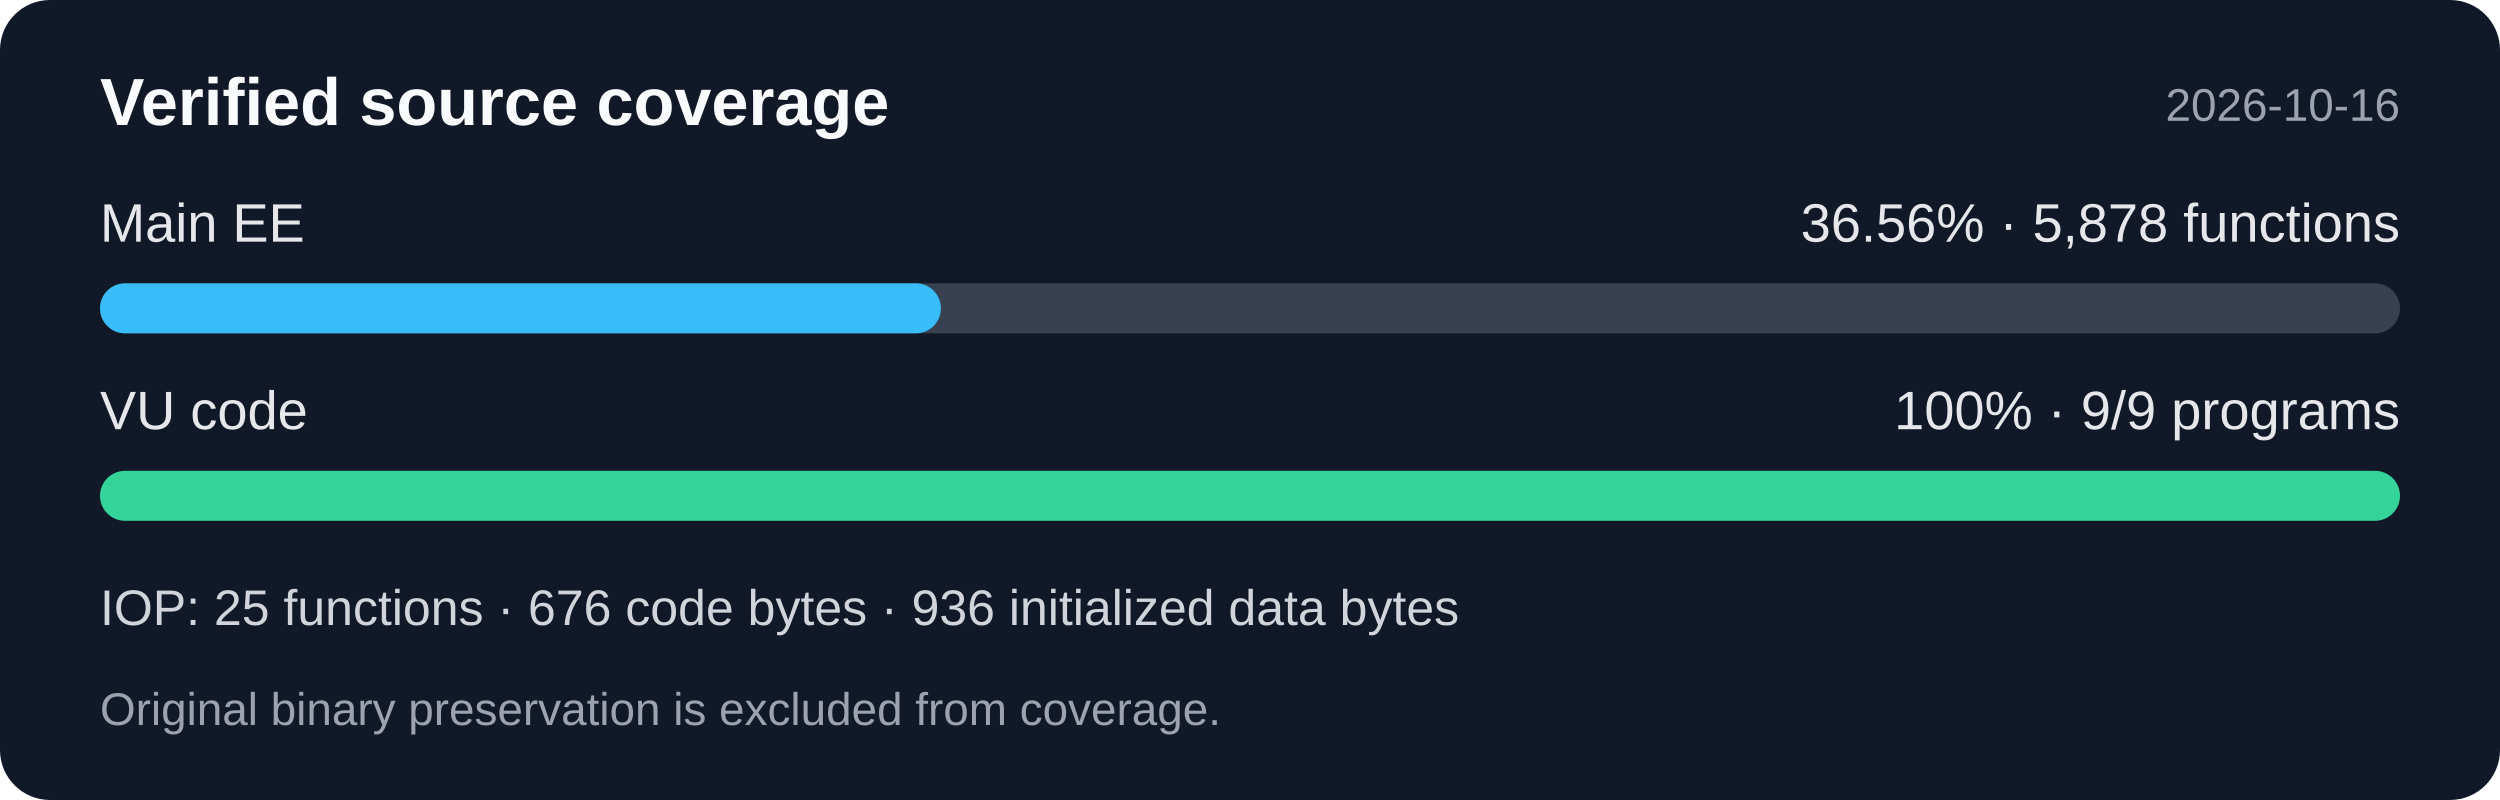
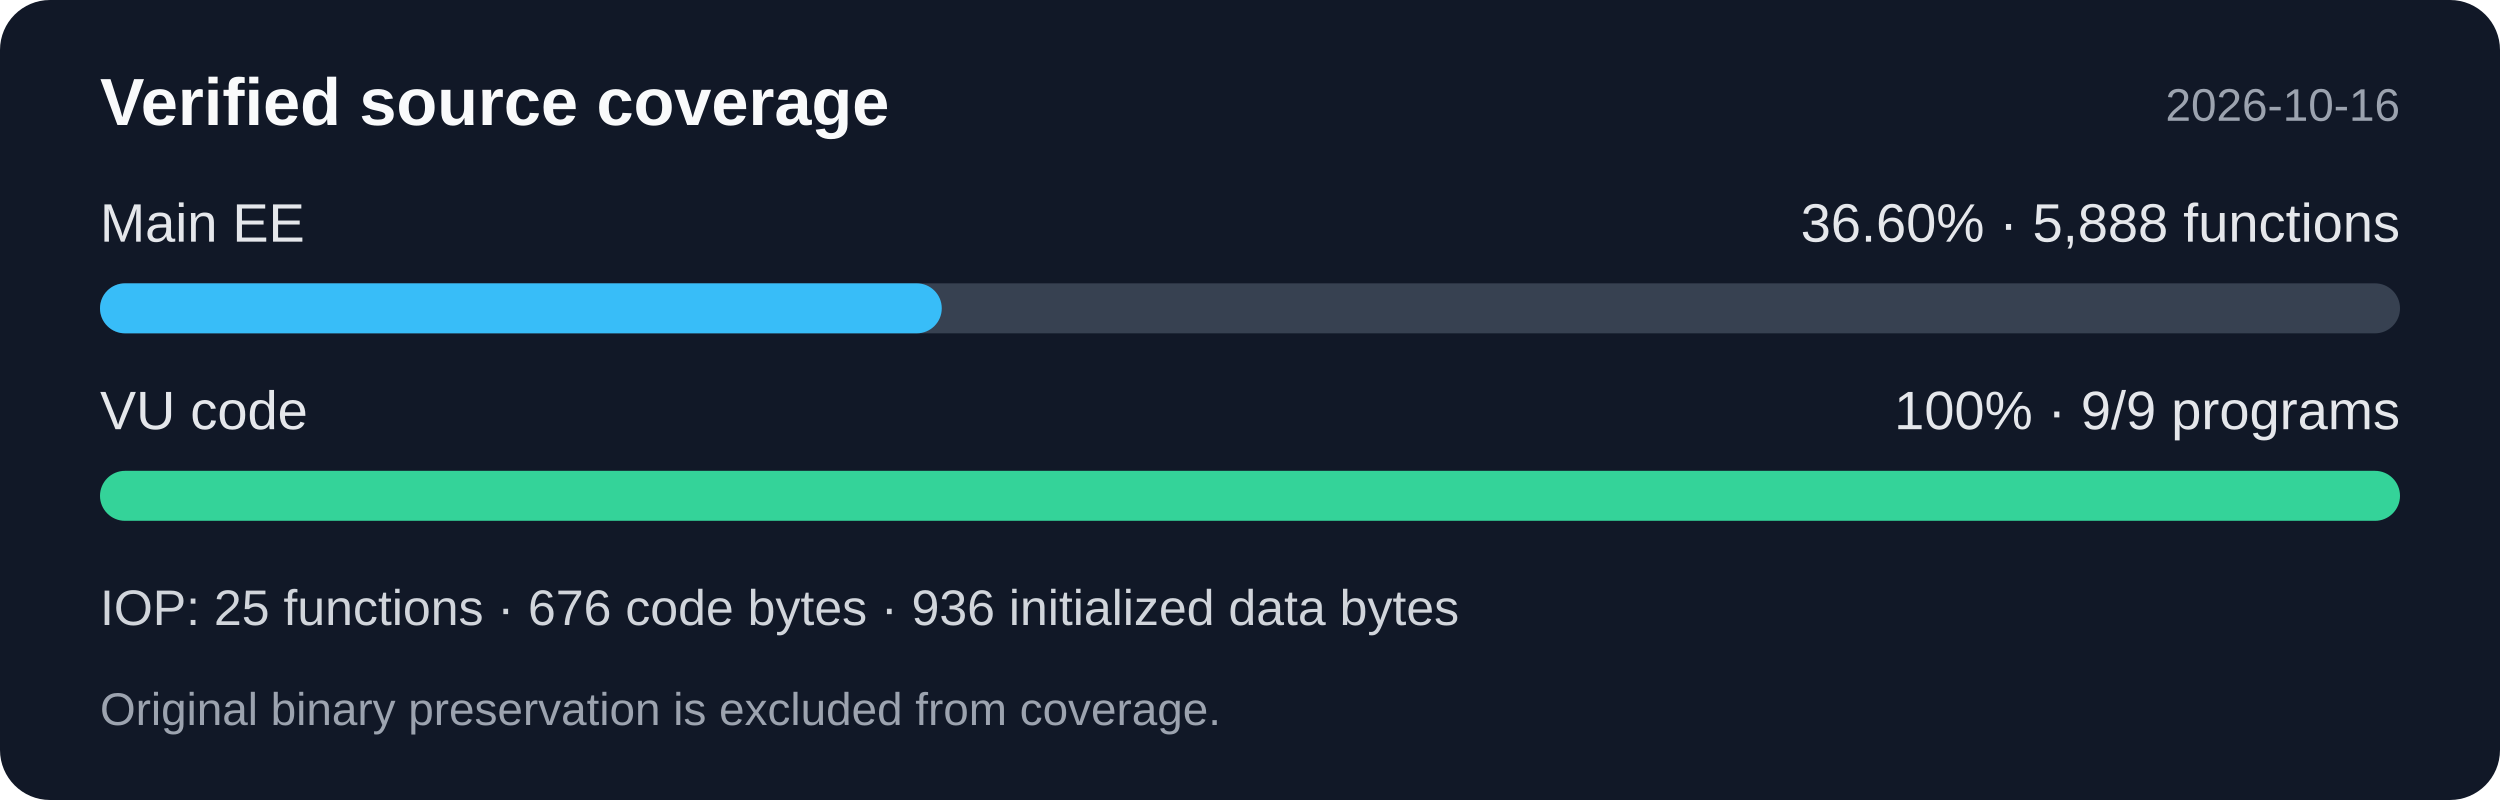
<svg xmlns="http://www.w3.org/2000/svg" width="600" height="192" viewBox="0 0 600 192" role="img" aria-labelledby="title desc">
  <rect width="600" height="192" rx="12" fill="#111827" />
  <g font-family="Segoe UI,Arial,sans-serif">
    <text x="24" y="30" fill="#f9fafb" font-size="16" font-weight="600">Verified source coverage</text>
    <text x="576" y="29" fill="#9ca3af" font-size="11" text-anchor="end">2026-10-16</text>
    <text x="24" y="58" fill="#e5e7eb" font-size="13">Main EE</text>
-     <text x="576" y="58" fill="#e5e7eb" font-size="13" text-anchor="end">36.56% · 5,878 functions</text>
+     <text x="576" y="58" fill="#e5e7eb" font-size="13" text-anchor="end">36.60% · 5,888 functions</text>
    <rect x="24" y="68" width="552" height="12" rx="6" fill="#374151" />
-     <rect x="24" y="68" width="201.82" height="12" rx="6" fill="#38bdf8" />
+     <rect x="24" y="68" width="202.025" height="12" rx="6" fill="#38bdf8" />
    <text x="24" y="103" fill="#e5e7eb" font-size="13">VU code</text>
    <text x="576" y="103" fill="#e5e7eb" font-size="13" text-anchor="end">100% · 9/9 programs</text>
    <rect x="24" y="113" width="552" height="12" rx="6" fill="#34d399" />
    <text x="24" y="150" fill="#d1d5db" font-size="12">IOP: 25 functions · 676 code bytes · 936 initialized data bytes</text>
    <text x="24" y="174" fill="#9ca3af" font-size="11">Original binary preservation is excluded from coverage.</text>
  </g>
</svg>
